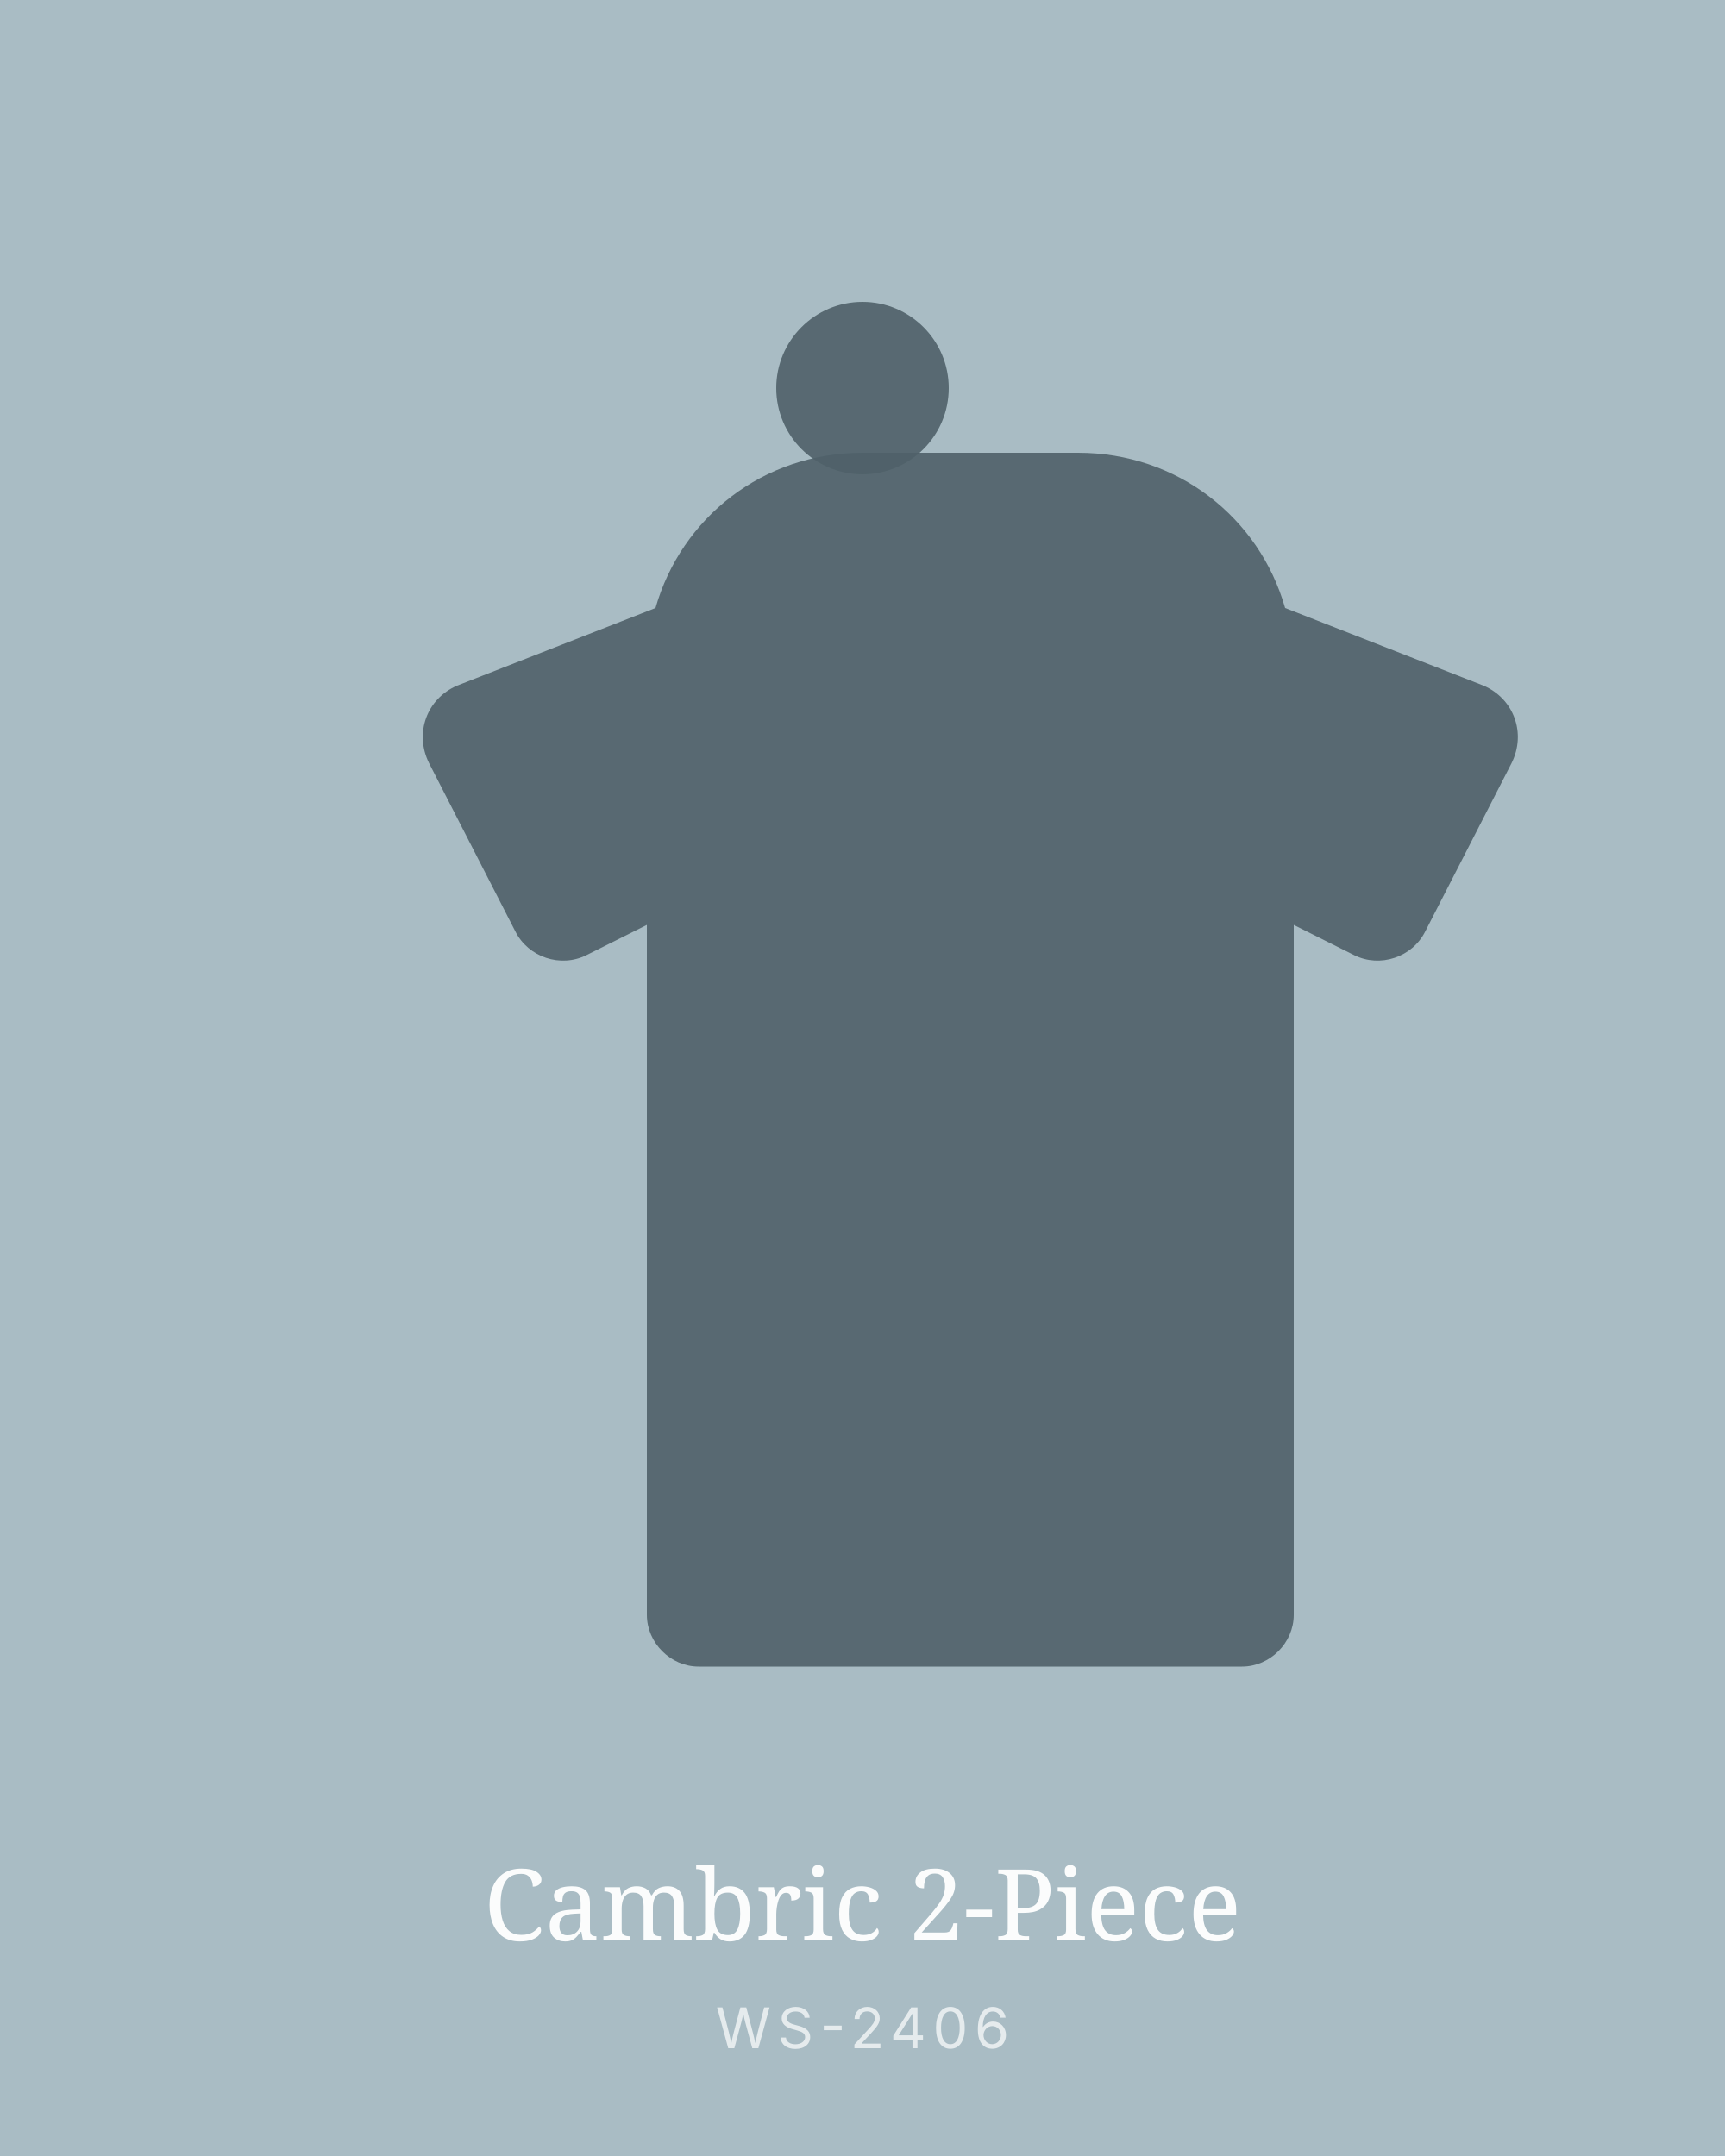
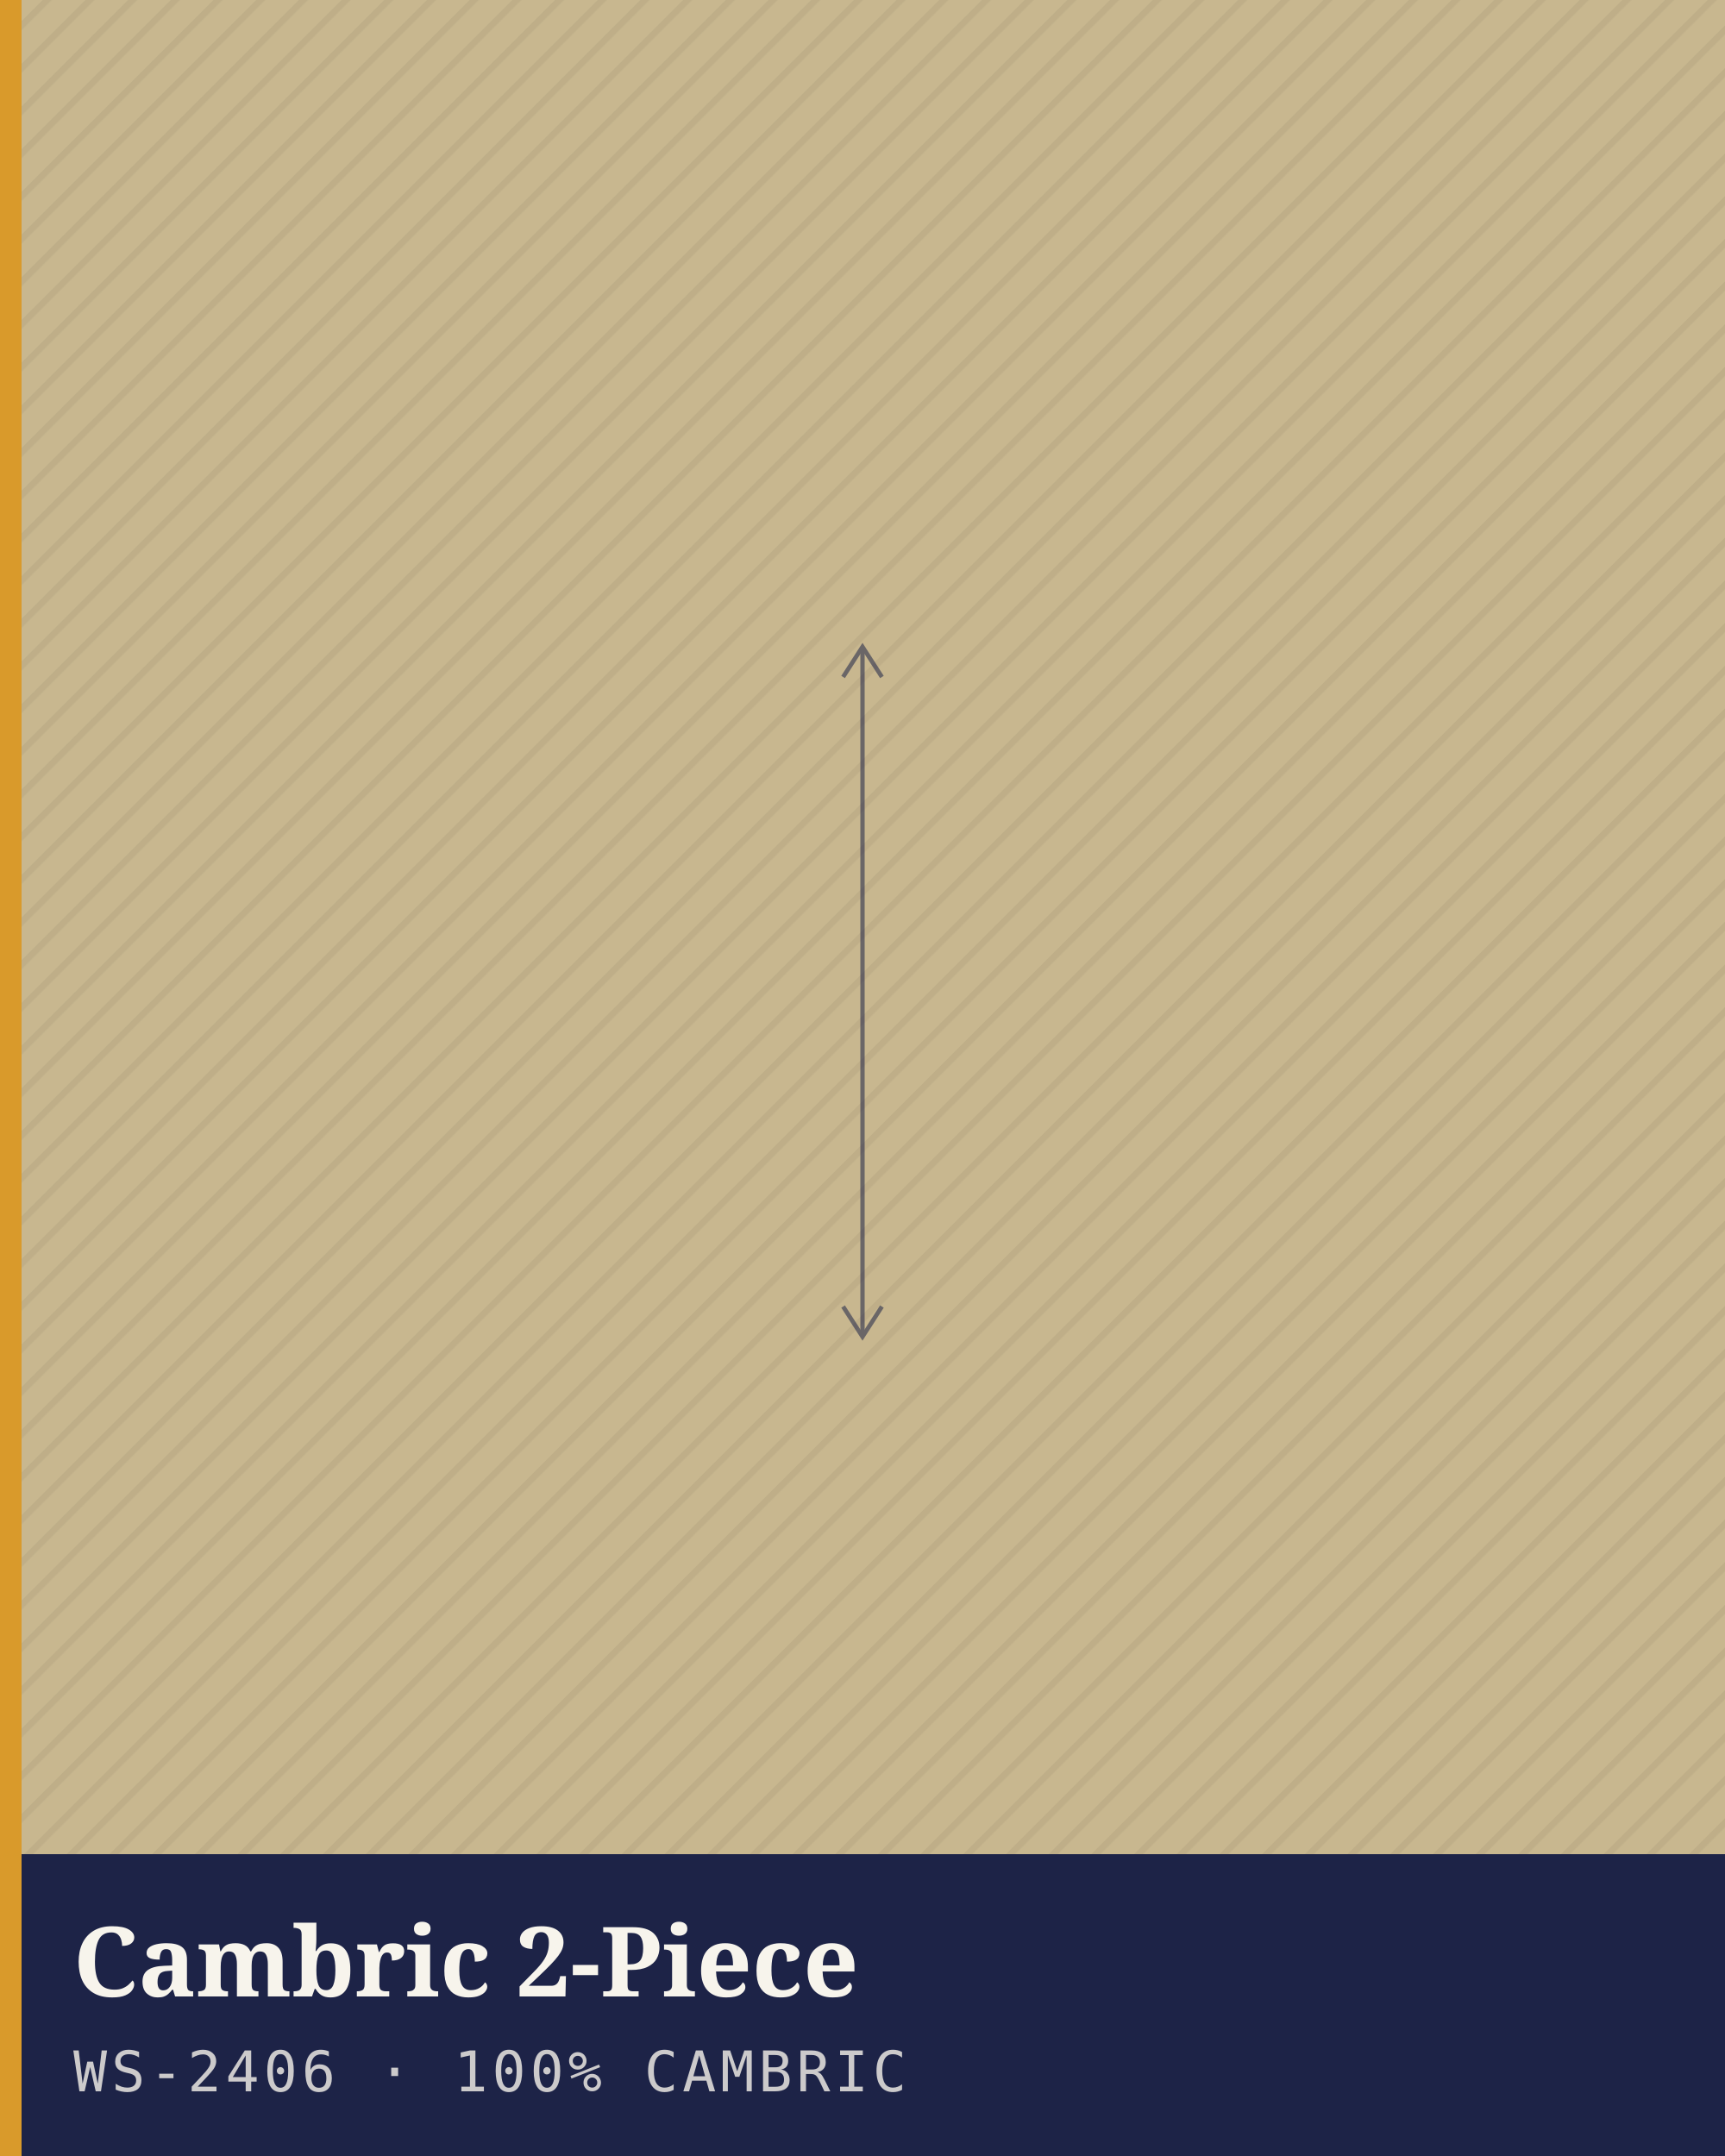
<svg xmlns="http://www.w3.org/2000/svg" width="800" height="1000" viewBox="0 0 800 1000" role="img" aria-label="Cambric 2-Piece">
-   <rect width="800" height="1000" fill="#a9bcc4" />
-   <g fill="#4f6169" opacity="0.9">
-     <path d="M400 210c-46 0-84 30-96 72l-92 36c-14 6-20 22-13 36l40 78c6 12 21 17 33 11l28-14v320c0 13 11 24 24 24h252c13 0 24-11 24-24V429l28 14c12 6 27 1 33-11l40-78c7-14 1-30-13-36l-92-36c-12-42-50-72-96-72z" />
+   <defs>
+     <pattern id="twill" width="14" height="14" patternUnits="userSpaceOnUse" patternTransform="rotate(45)">
+       <line x1="0" y1="0" x2="0" y2="14" stroke="#000000" stroke-width="6" opacity="0.05" />
+     </pattern>
+   </defs>
+   <rect width="800" height="1000" fill="#c8b78f" />
+   <rect width="800" height="1000" fill="url(#twill)" />
+   <rect x="0" y="0" width="10" height="1000" fill="#d99a2b" />
+   <g stroke="#1d2347" stroke-width="2" fill="none" opacity="0.55">
+     <line x1="400" y1="300" x2="400" y2="620" />
+     <path d="M391 314 L400 300 L409 314" />
+     <path d="M391 606 L400 620 L409 606" />
  </g>
-   <circle cx="400" cy="180" r="40" fill="#4f6169" opacity="0.9" />
-   <text x="400" y="900" font-family="Georgia, serif" font-size="46" fill="#ffffff" text-anchor="middle" opacity="0.95">Cambric 2-Piece</text>
-   <text x="400" y="950" font-family="Inter, sans-serif" font-size="26" fill="#ffffff" text-anchor="middle" opacity="0.7" letter-spacing="3">WS-2406</text>
+   <rect x="0" y="860" width="800" height="140" fill="#1d2347" />
+   <rect x="0" y="860" width="10" height="140" fill="#d99a2b" />
+   <text x="34" y="926" font-family="'Fraunces', Georgia, serif" font-size="45" font-weight="600" fill="#f7f4ec">Cambric 2-Piece</text>
+   <text x="34" y="970" font-family="'Spline Sans Mono', monospace" font-size="26" letter-spacing="2" fill="#f7f4ec" opacity="0.8">WS-2406 · 100% CAMBRIC</text>
</svg>
